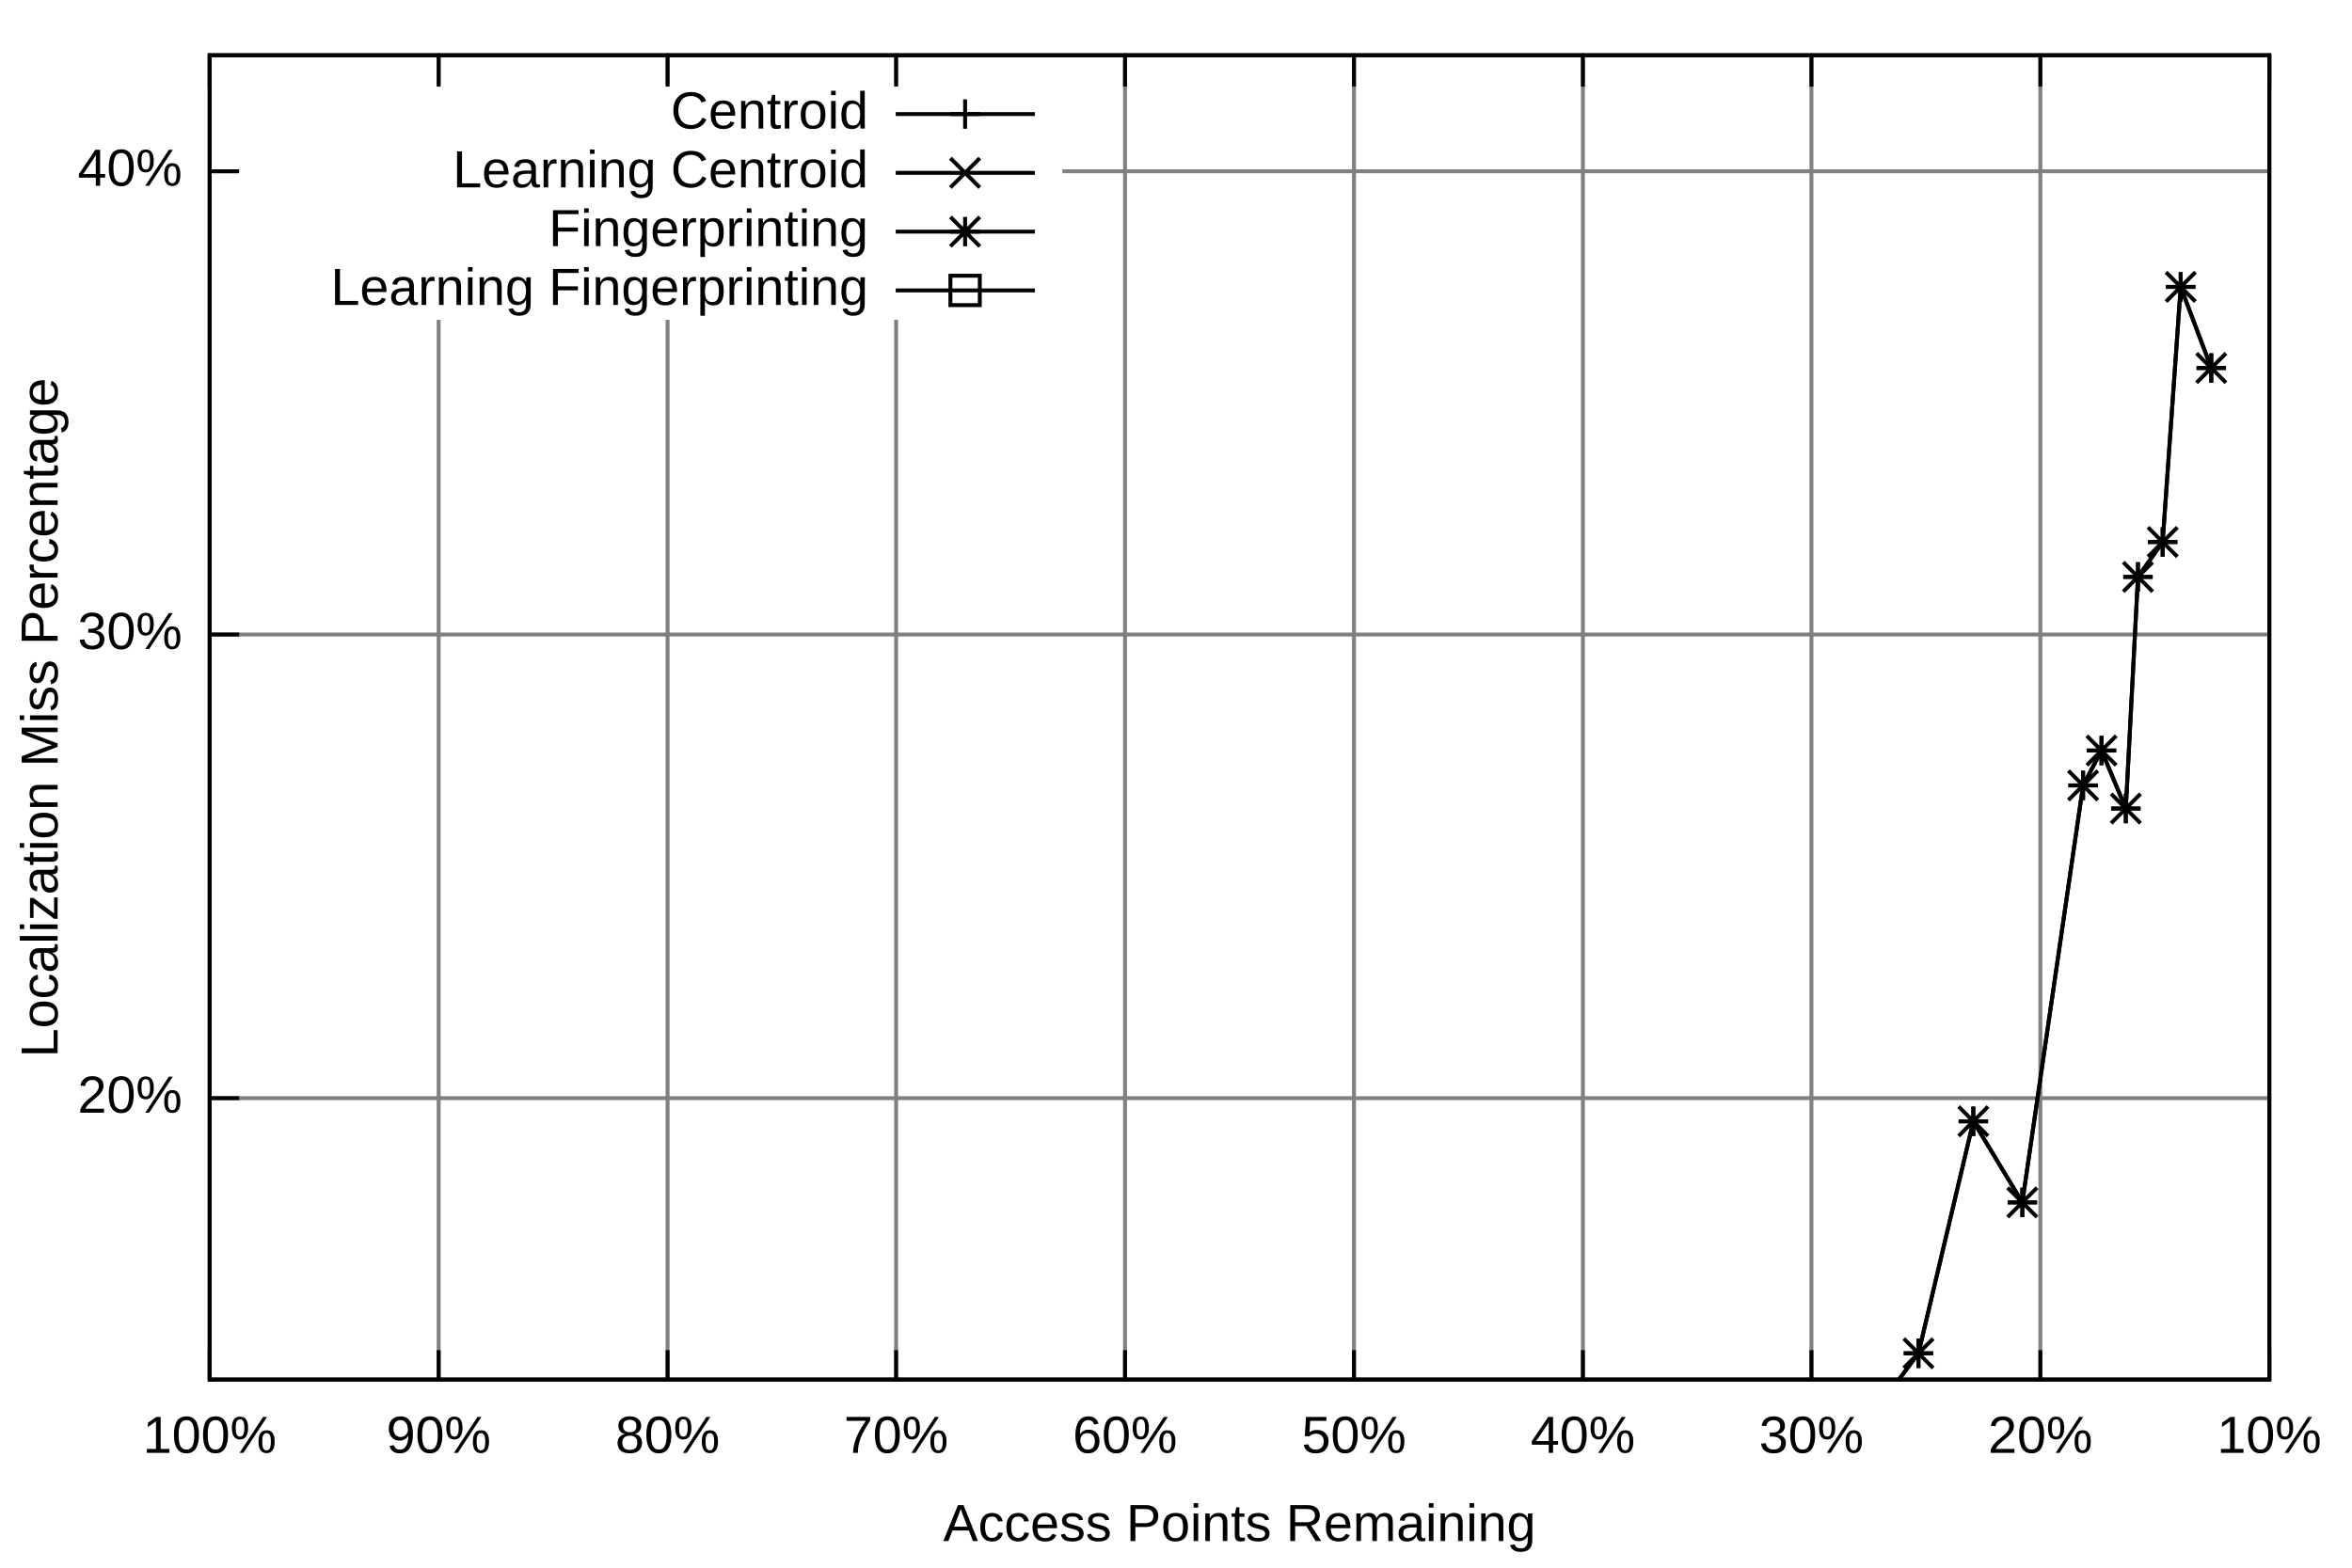
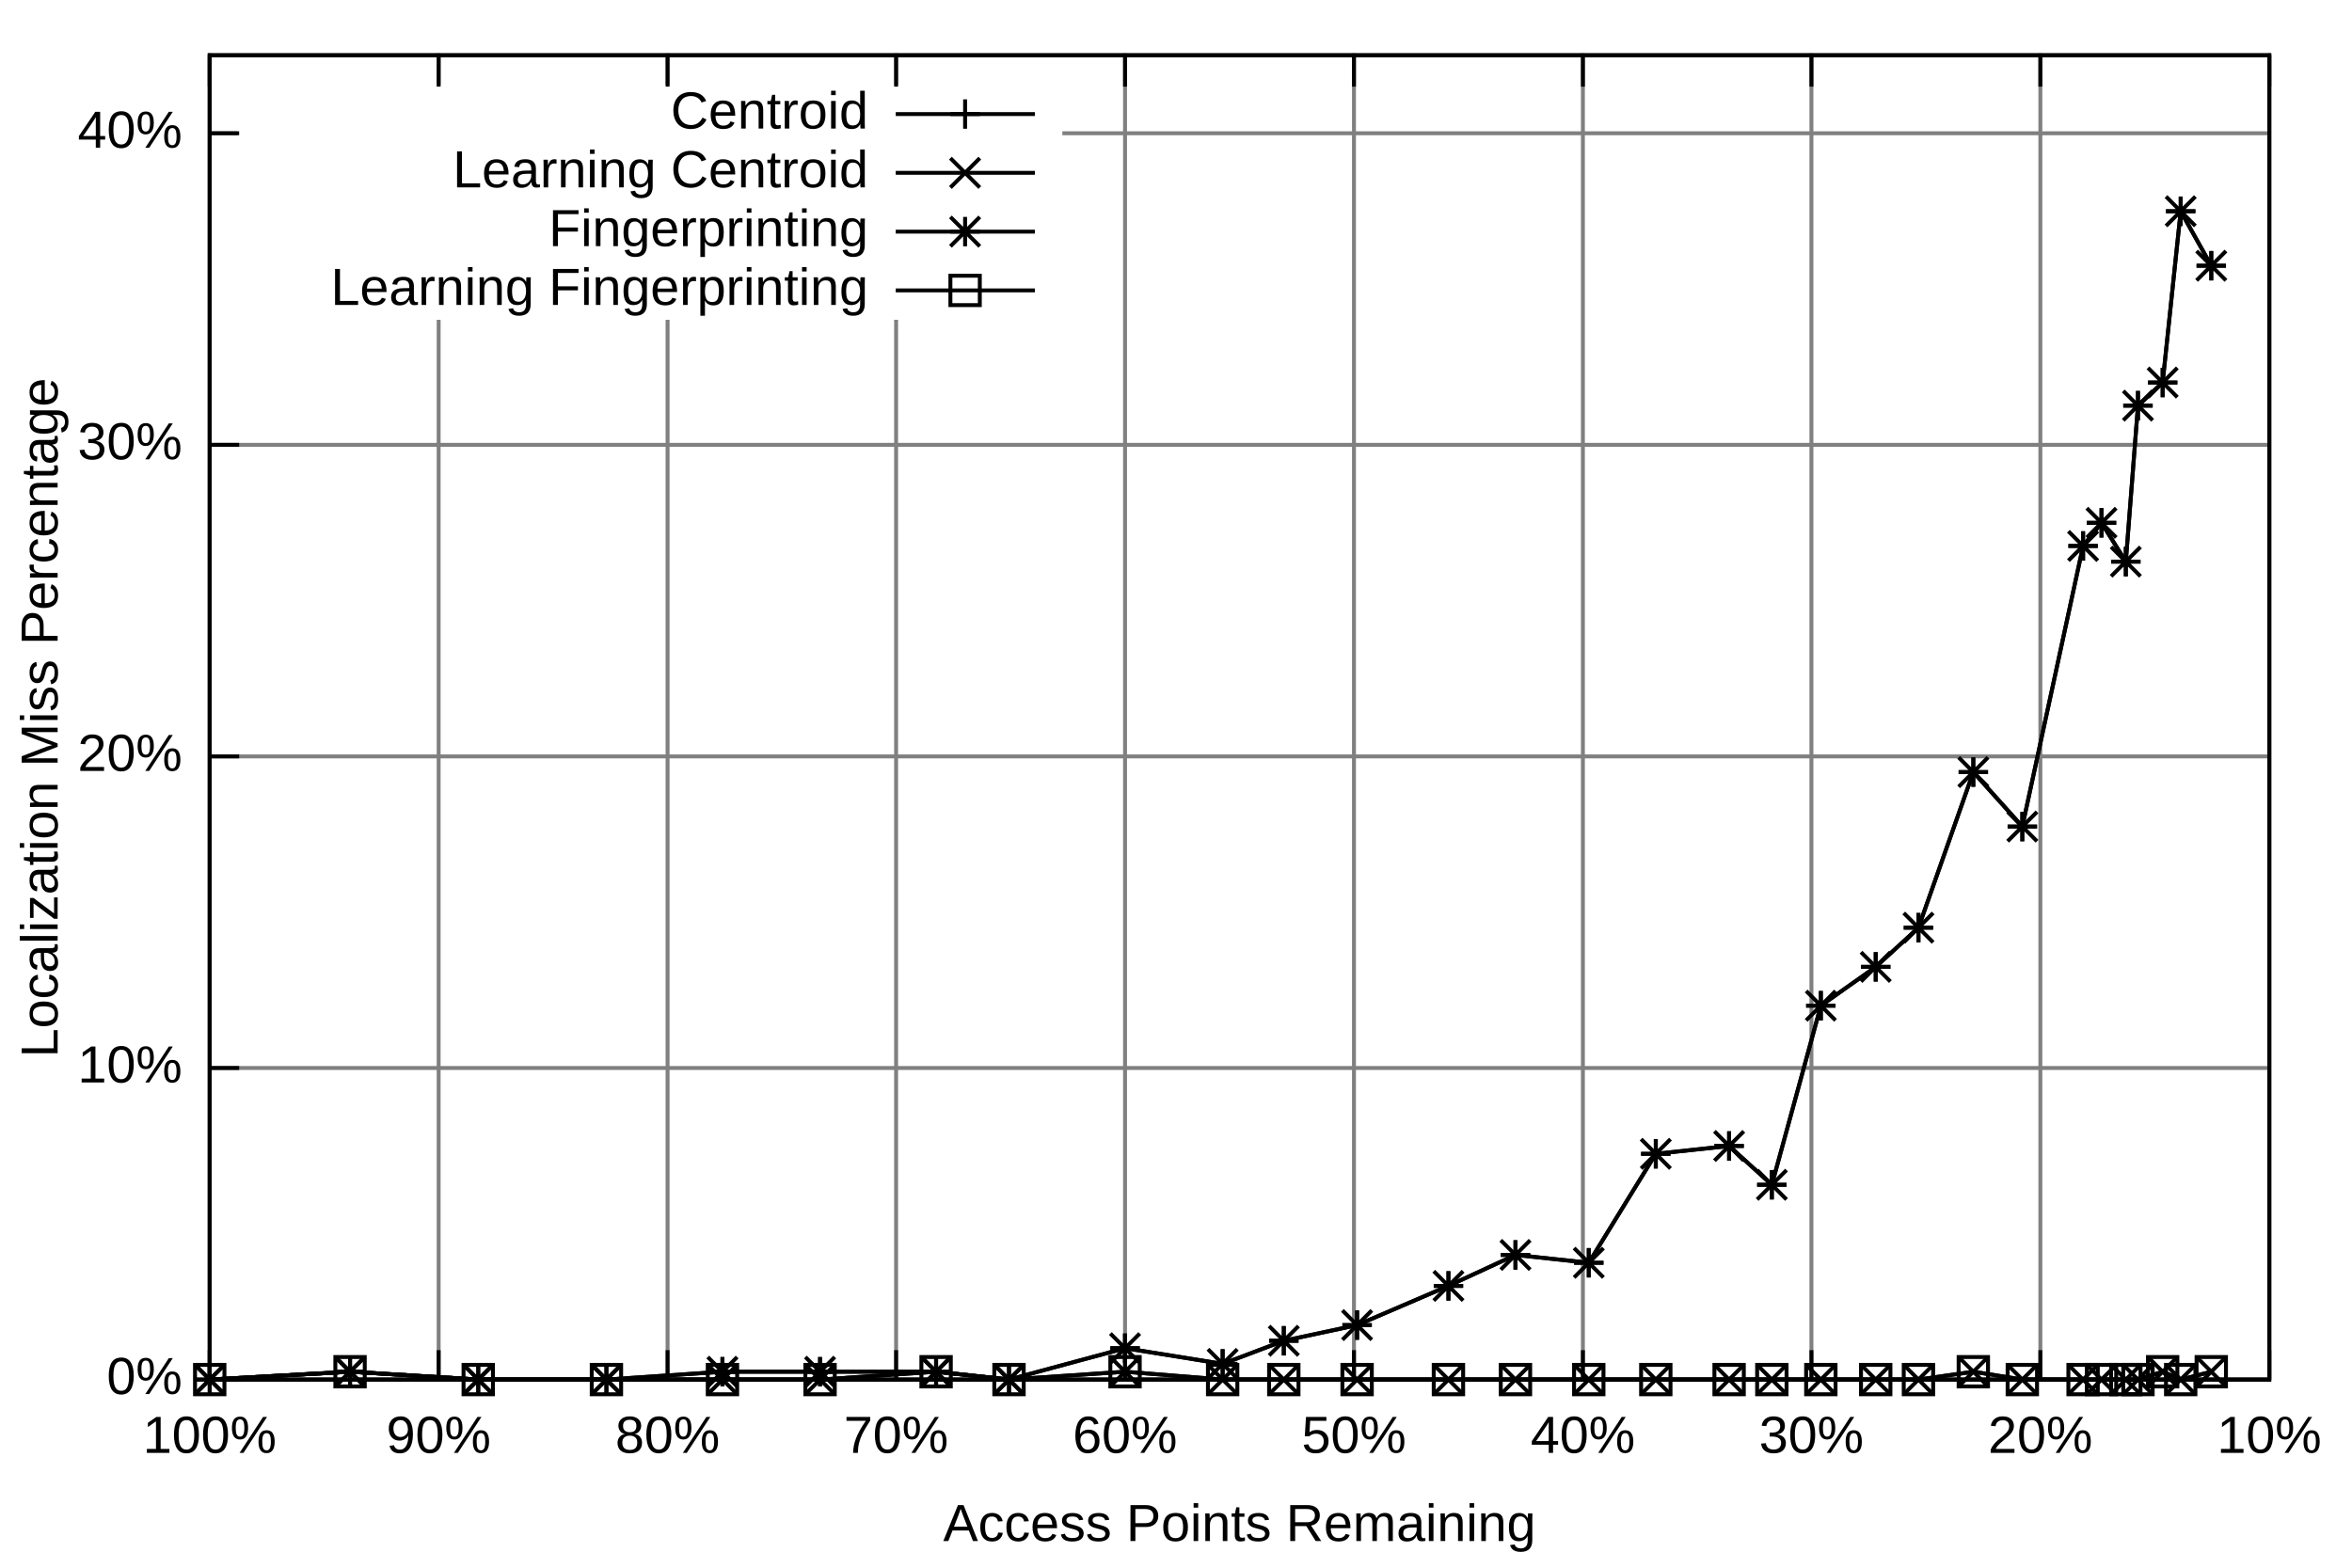
<svg xmlns="http://www.w3.org/2000/svg" xmlns:xlink="http://www.w3.org/1999/xlink" width="600" height="400" viewBox="0 0 600 400">
  <g id="gnuplot_canvas">
    <rect x="0" y="0" width="600" height="400" fill="none" />
    <defs>
      <circle id="gpDot" r="0.5" stroke-width="0.5" />
      <path id="gpPt0" stroke-width="0.267" stroke="currentColor" d="M-1,0 h2 M0,-1 v2" />
      <path id="gpPt1" stroke-width="0.267" stroke="currentColor" d="M-1,-1 L1,1 M1,-1 L-1,1" />
      <path id="gpPt2" stroke-width="0.267" stroke="currentColor" d="M-1,0 L1,0 M0,-1 L0,1 M-1,-1 L1,1 M-1,1 L1,-1" />
      <rect id="gpPt3" stroke-width="0.267" stroke="currentColor" x="-1" y="-1" width="2" height="2" />
      <rect id="gpPt4" stroke-width="0.267" stroke="currentColor" fill="currentColor" x="-1" y="-1" width="2" height="2" />
      <circle id="gpPt5" stroke-width="0.267" stroke="currentColor" cx="0" cy="0" r="1" />
      <use xlink:href="#gpPt5" id="gpPt6" fill="currentColor" stroke="none" />
      <path id="gpPt7" stroke-width="0.267" stroke="currentColor" d="M0,-1.33 L-1.33,0.67 L1.33,0.67 z" />
      <use xlink:href="#gpPt7" id="gpPt8" fill="currentColor" stroke="none" />
      <use xlink:href="#gpPt7" id="gpPt9" stroke="currentColor" transform="rotate(180)" />
      <use xlink:href="#gpPt9" id="gpPt10" fill="currentColor" stroke="none" />
      <use xlink:href="#gpPt3" id="gpPt11" stroke="currentColor" transform="rotate(45)" />
      <use xlink:href="#gpPt11" id="gpPt12" fill="currentColor" stroke="none" />
    </defs>
    <g style="fill:none; color:white; stroke:currentColor; stroke-width:1.00; stroke-linecap:butt; stroke-linejoin:miter">
</g>
    <g style="fill:none; color:black; stroke:currentColor; stroke-width:1.00; stroke-linecap:butt; stroke-linejoin:miter">
</g>
    <g style="fill:none; color:gray; stroke:currentColor; stroke-width:1.00; stroke-linecap:butt; stroke-linejoin:miter">
-       <path class="gridline" d="M53.5,280.2 L578.9,280.2  h0.01" />
-     </g>
-     <g style="fill:none; color:black; stroke:currentColor; stroke-width:1.00; stroke-linecap:butt; stroke-linejoin:miter">
-       <path d="M53.5,280.2 L61.0,280.2  h0.01" />
-       <g transform="translate(46.5,283.9)" style="stroke:none; fill:black; font-family:Arial; font-size:10.00pt; text-anchor:end">
+       <path class="gridline" d="M53.5,352.0 L578.9,352.0  h0.01" />
+     </g>
+     <g style="fill:none; color:black; stroke:currentColor; stroke-width:1.00; stroke-linecap:butt; stroke-linejoin:miter">
+       <path d="M53.5,352.0 L61.0,352.0  h0.01" />
+       <g transform="translate(46.5,355.7)" style="stroke:none; fill:black; font-family:Arial; font-size:10.00pt; text-anchor:end">
+         <text>0%</text>
+       </g>
+     </g>
+     <g style="fill:none; color:gray; stroke:currentColor; stroke-width:1.00; stroke-linecap:butt; stroke-linejoin:miter">
+       <path class="gridline" d="M53.5,272.5 L578.9,272.5  h0.01" />
+     </g>
+     <g style="fill:none; color:black; stroke:currentColor; stroke-width:1.00; stroke-linecap:butt; stroke-linejoin:miter">
+       <path d="M53.5,272.5 L61.0,272.5  h0.01" />
+       <g transform="translate(46.5,276.2)" style="stroke:none; fill:black; font-family:Arial; font-size:10.00pt; text-anchor:end">
+         <text>10%</text>
+       </g>
+     </g>
+     <g style="fill:none; color:gray; stroke:currentColor; stroke-width:1.00; stroke-linecap:butt; stroke-linejoin:miter">
+       <path class="gridline" d="M53.5,193.0 L578.9,193.0  h0.01" />
+     </g>
+     <g style="fill:none; color:black; stroke:currentColor; stroke-width:1.00; stroke-linecap:butt; stroke-linejoin:miter">
+       <path d="M53.5,193.0 L61.0,193.0  h0.01" />
+       <g transform="translate(46.5,196.7)" style="stroke:none; fill:black; font-family:Arial; font-size:10.00pt; text-anchor:end">
        <text>20%</text>
      </g>
    </g>
    <g style="fill:none; color:gray; stroke:currentColor; stroke-width:1.00; stroke-linecap:butt; stroke-linejoin:miter">
-       <path class="gridline" d="M53.5,161.9 L578.9,161.9  h0.01" />
-     </g>
-     <g style="fill:none; color:black; stroke:currentColor; stroke-width:1.00; stroke-linecap:butt; stroke-linejoin:miter">
-       <path d="M53.5,161.9 L61.0,161.9  h0.01" />
-       <g transform="translate(46.5,165.6)" style="stroke:none; fill:black; font-family:Arial; font-size:10.00pt; text-anchor:end">
+       <path class="gridline" d="M53.5,113.5 L578.9,113.5  h0.01" />
+     </g>
+     <g style="fill:none; color:black; stroke:currentColor; stroke-width:1.00; stroke-linecap:butt; stroke-linejoin:miter">
+       <path d="M53.5,113.5 L61.0,113.5  h0.01" />
+       <g transform="translate(46.5,117.2)" style="stroke:none; fill:black; font-family:Arial; font-size:10.00pt; text-anchor:end">
        <text>30%</text>
      </g>
    </g>
    <g style="fill:none; color:gray; stroke:currentColor; stroke-width:1.00; stroke-linecap:butt; stroke-linejoin:miter">
-       <path class="gridline" d="M53.5,43.7 L60.5,43.7 M271.0,43.7 L578.9,43.7  h0.01" />
-     </g>
-     <g style="fill:none; color:black; stroke:currentColor; stroke-width:1.00; stroke-linecap:butt; stroke-linejoin:miter">
-       <path d="M53.5,43.7 L61.0,43.7  h0.01" />
-       <g transform="translate(46.5,47.4)" style="stroke:none; fill:black; font-family:Arial; font-size:10.00pt; text-anchor:end">
+       <path class="gridline" d="M53.5,34.0 L60.5,34.0 M271.0,34.0 L578.9,34.0  h0.01" />
+     </g>
+     <g style="fill:none; color:black; stroke:currentColor; stroke-width:1.00; stroke-linecap:butt; stroke-linejoin:miter">
+       <path d="M53.5,34.0 L61.0,34.0  h0.01" />
+       <g transform="translate(46.5,37.7)" style="stroke:none; fill:black; font-family:Arial; font-size:10.00pt; text-anchor:end">
        <text>40%</text>
      </g>
    </g>
    <g style="fill:none; color:gray; stroke:currentColor; stroke-width:1.00; stroke-linecap:butt; stroke-linejoin:miter">
      <path class="gridline" d="M578.9,352.0 L578.9,14.1  h0.01" />
    </g>
    <g style="fill:none; color:black; stroke:currentColor; stroke-width:1.00; stroke-linecap:butt; stroke-linejoin:miter">
      <path d="M578.9,352.0 L578.9,344.5 M578.9,14.1 L578.9,21.6  h0.01" />
      <g transform="translate(578.9,370.7)" style="stroke:none; fill:black; font-family:Arial; font-size:10.00pt; text-anchor:middle">
        <text>10%</text>
      </g>
    </g>
    <g style="fill:none; color:gray; stroke:currentColor; stroke-width:1.00; stroke-linecap:butt; stroke-linejoin:miter">
      <path class="gridline" d="M520.5,352.0 L520.5,14.1  h0.01" />
    </g>
    <g style="fill:none; color:black; stroke:currentColor; stroke-width:1.00; stroke-linecap:butt; stroke-linejoin:miter">
      <path d="M520.5,352.0 L520.5,344.5 M520.5,14.1 L520.5,21.6  h0.01" />
      <g transform="translate(520.5,370.7)" style="stroke:none; fill:black; font-family:Arial; font-size:10.00pt; text-anchor:middle">
        <text>20%</text>
      </g>
    </g>
    <g style="fill:none; color:gray; stroke:currentColor; stroke-width:1.00; stroke-linecap:butt; stroke-linejoin:miter">
      <path class="gridline" d="M462.1,352.0 L462.1,14.1  h0.01" />
    </g>
    <g style="fill:none; color:black; stroke:currentColor; stroke-width:1.00; stroke-linecap:butt; stroke-linejoin:miter">
      <path d="M462.1,352.0 L462.1,344.5 M462.1,14.1 L462.1,21.6  h0.01" />
      <g transform="translate(462.1,370.7)" style="stroke:none; fill:black; font-family:Arial; font-size:10.00pt; text-anchor:middle">
        <text>30%</text>
      </g>
    </g>
    <g style="fill:none; color:gray; stroke:currentColor; stroke-width:1.00; stroke-linecap:butt; stroke-linejoin:miter">
      <path class="gridline" d="M403.8,352.0 L403.8,14.1  h0.01" />
    </g>
    <g style="fill:none; color:black; stroke:currentColor; stroke-width:1.00; stroke-linecap:butt; stroke-linejoin:miter">
      <path d="M403.8,352.0 L403.8,344.5 M403.8,14.1 L403.8,21.6  h0.01" />
      <g transform="translate(403.8,370.7)" style="stroke:none; fill:black; font-family:Arial; font-size:10.00pt; text-anchor:middle">
        <text>40%</text>
      </g>
    </g>
    <g style="fill:none; color:gray; stroke:currentColor; stroke-width:1.00; stroke-linecap:butt; stroke-linejoin:miter">
      <path class="gridline" d="M345.4,352.0 L345.4,14.1  h0.01" />
    </g>
    <g style="fill:none; color:black; stroke:currentColor; stroke-width:1.00; stroke-linecap:butt; stroke-linejoin:miter">
      <path d="M345.4,352.0 L345.4,344.5 M345.4,14.1 L345.4,21.6  h0.01" />
      <g transform="translate(345.4,370.7)" style="stroke:none; fill:black; font-family:Arial; font-size:10.00pt; text-anchor:middle">
        <text>50%</text>
      </g>
    </g>
    <g style="fill:none; color:gray; stroke:currentColor; stroke-width:1.00; stroke-linecap:butt; stroke-linejoin:miter">
      <path class="gridline" d="M287.0,352.0 L287.0,14.1  h0.01" />
    </g>
    <g style="fill:none; color:black; stroke:currentColor; stroke-width:1.00; stroke-linecap:butt; stroke-linejoin:miter">
      <path d="M287.0,352.0 L287.0,344.5 M287.0,14.1 L287.0,21.6  h0.01" />
      <g transform="translate(287.0,370.7)" style="stroke:none; fill:black; font-family:Arial; font-size:10.00pt; text-anchor:middle">
        <text>60%</text>
      </g>
    </g>
    <g style="fill:none; color:gray; stroke:currentColor; stroke-width:1.00; stroke-linecap:butt; stroke-linejoin:miter">
      <path class="gridline" d="M228.6,352.0 L228.6,81.6 M228.6,21.6 L228.6,14.1  h0.01" />
    </g>
    <g style="fill:none; color:black; stroke:currentColor; stroke-width:1.00; stroke-linecap:butt; stroke-linejoin:miter">
      <path d="M228.6,352.0 L228.6,344.5 M228.6,14.1 L228.6,21.6  h0.01" />
      <g transform="translate(228.6,370.7)" style="stroke:none; fill:black; font-family:Arial; font-size:10.00pt; text-anchor:middle">
        <text>70%</text>
      </g>
    </g>
    <g style="fill:none; color:gray; stroke:currentColor; stroke-width:1.00; stroke-linecap:butt; stroke-linejoin:miter">
      <path class="gridline" d="M170.3,352.0 L170.3,81.6 M170.3,21.6 L170.3,14.1  h0.01" />
    </g>
    <g style="fill:none; color:black; stroke:currentColor; stroke-width:1.00; stroke-linecap:butt; stroke-linejoin:miter">
      <path d="M170.3,352.0 L170.3,344.5 M170.3,14.1 L170.3,21.6  h0.01" />
      <g transform="translate(170.3,370.7)" style="stroke:none; fill:black; font-family:Arial; font-size:10.00pt; text-anchor:middle">
        <text>80%</text>
      </g>
    </g>
    <g style="fill:none; color:gray; stroke:currentColor; stroke-width:1.00; stroke-linecap:butt; stroke-linejoin:miter">
      <path class="gridline" d="M111.9,352.0 L111.9,81.6 M111.9,21.6 L111.9,14.1  h0.01" />
    </g>
    <g style="fill:none; color:black; stroke:currentColor; stroke-width:1.00; stroke-linecap:butt; stroke-linejoin:miter">
      <path d="M111.9,352.0 L111.9,344.5 M111.9,14.1 L111.9,21.6  h0.01" />
      <g transform="translate(111.9,370.7)" style="stroke:none; fill:black; font-family:Arial; font-size:10.00pt; text-anchor:middle">
        <text>90%</text>
      </g>
    </g>
    <g style="fill:none; color:gray; stroke:currentColor; stroke-width:1.00; stroke-linecap:butt; stroke-linejoin:miter">
      <path class="gridline" d="M53.5,352.0 L53.5,14.1  h0.01" />
    </g>
    <g style="fill:none; color:black; stroke:currentColor; stroke-width:1.00; stroke-linecap:butt; stroke-linejoin:miter">
      <path d="M53.5,352.0 L53.5,344.5 M53.5,14.1 L53.5,21.6  h0.01" />
      <g transform="translate(53.5,370.7)" style="stroke:none; fill:black; font-family:Arial; font-size:10.00pt; text-anchor:middle">
        <text>100%</text>
      </g>
      <path d="M53.5,14.1 L53.5,352.0 L578.9,352.0 L578.9,14.1 L53.5,14.1 Z  h0.01" />
      <g transform="translate(14.7,183.1) rotate(270)" style="stroke:none; fill:black; font-family:Arial; font-size:10.00pt; text-anchor:middle">
        <text>Localization Miss Percentage</text>
      </g>
      <g transform="translate(316.2,393.2)" style="stroke:none; fill:black; font-family:Arial; font-size:10.00pt; text-anchor:middle">
        <text>Access Points Remaining</text>
      </g>
    </g>
    <g id="gnuplot_plot_1">
      <g style="fill:none; color:red; stroke:currentColor; stroke-width:1.00; stroke-linecap:butt; stroke-linejoin:miter">
        <g transform="translate(221.5,32.8)" style="stroke:none; fill:black; font-family:Arial; font-size:10.00pt; text-anchor:end">
          <text>Centroid</text>
        </g>
-         <path stroke="rgb(  0,   0,   0)" d="M228.5,29.1 L264.0,29.1 M484.4,352.0 L489.4,345.3 L503.4,286.1 L515.9,306.8 L531.4,200.4 L536.1,191.5    L542.3,206.3 L545.4,147.2 L551.7,138.3 L556.3,73.2 L564.1,93.9  h0.01" />
-         <use xlink:href="#gpPt0" transform="translate(489.4,345.3) scale(3.75)" color="rgb(  0,   0,   0)" />
-         <use xlink:href="#gpPt0" transform="translate(503.4,286.1) scale(3.75)" color="rgb(  0,   0,   0)" />
-         <use xlink:href="#gpPt0" transform="translate(515.9,306.8) scale(3.75)" color="rgb(  0,   0,   0)" />
-         <use xlink:href="#gpPt0" transform="translate(531.4,200.4) scale(3.75)" color="rgb(  0,   0,   0)" />
-         <use xlink:href="#gpPt0" transform="translate(536.1,191.5) scale(3.75)" color="rgb(  0,   0,   0)" />
-         <use xlink:href="#gpPt0" transform="translate(542.3,206.3) scale(3.75)" color="rgb(  0,   0,   0)" />
-         <use xlink:href="#gpPt0" transform="translate(545.4,147.2) scale(3.75)" color="rgb(  0,   0,   0)" />
-         <use xlink:href="#gpPt0" transform="translate(551.7,138.3) scale(3.75)" color="rgb(  0,   0,   0)" />
-         <use xlink:href="#gpPt0" transform="translate(556.3,73.2) scale(3.75)" color="rgb(  0,   0,   0)" />
-         <use xlink:href="#gpPt0" transform="translate(564.1,93.9) scale(3.75)" color="rgb(  0,   0,   0)" />
+         <path stroke="rgb(  0,   0,   0)" d="M228.5,29.1 L264.0,29.1 M53.5,352.0 L89.3,350.0 L122.0,352.0 L154.7,352.0 L184.3,350.0 L209.2,350.0    L238.8,350.0 L257.4,352.0 L287.0,344.0 L311.9,348.0 L327.5,342.1 L346.2,338.1 L369.5,328.1 L386.6,320.2    L405.3,322.2 L422.4,294.4 L441.1,292.4 L452.0,302.3 L464.5,256.6 L478.5,246.7 L489.4,236.7 L503.4,197.0    L515.9,210.9 L531.4,139.3 L536.1,133.4 L542.3,143.3 L545.4,103.5 L551.7,97.6 L556.3,53.9 L564.1,67.8     h0.01" />
+         <use xlink:href="#gpPt0" transform="translate(53.5,352.0) scale(3.75)" color="rgb(  0,   0,   0)" />
+         <use xlink:href="#gpPt0" transform="translate(89.3,350.0) scale(3.75)" color="rgb(  0,   0,   0)" />
+         <use xlink:href="#gpPt0" transform="translate(122.0,352.0) scale(3.75)" color="rgb(  0,   0,   0)" />
+         <use xlink:href="#gpPt0" transform="translate(154.7,352.0) scale(3.75)" color="rgb(  0,   0,   0)" />
+         <use xlink:href="#gpPt0" transform="translate(184.3,350.0) scale(3.75)" color="rgb(  0,   0,   0)" />
+         <use xlink:href="#gpPt0" transform="translate(209.2,350.0) scale(3.75)" color="rgb(  0,   0,   0)" />
+         <use xlink:href="#gpPt0" transform="translate(238.8,350.0) scale(3.75)" color="rgb(  0,   0,   0)" />
+         <use xlink:href="#gpPt0" transform="translate(257.4,352.0) scale(3.75)" color="rgb(  0,   0,   0)" />
+         <use xlink:href="#gpPt0" transform="translate(287.0,344.0) scale(3.75)" color="rgb(  0,   0,   0)" />
+         <use xlink:href="#gpPt0" transform="translate(311.9,348.0) scale(3.75)" color="rgb(  0,   0,   0)" />
+         <use xlink:href="#gpPt0" transform="translate(327.5,342.1) scale(3.75)" color="rgb(  0,   0,   0)" />
+         <use xlink:href="#gpPt0" transform="translate(346.2,338.1) scale(3.75)" color="rgb(  0,   0,   0)" />
+         <use xlink:href="#gpPt0" transform="translate(369.5,328.1) scale(3.75)" color="rgb(  0,   0,   0)" />
+         <use xlink:href="#gpPt0" transform="translate(386.6,320.2) scale(3.75)" color="rgb(  0,   0,   0)" />
+         <use xlink:href="#gpPt0" transform="translate(405.3,322.2) scale(3.75)" color="rgb(  0,   0,   0)" />
+         <use xlink:href="#gpPt0" transform="translate(422.4,294.4) scale(3.75)" color="rgb(  0,   0,   0)" />
+         <use xlink:href="#gpPt0" transform="translate(441.1,292.4) scale(3.75)" color="rgb(  0,   0,   0)" />
+         <use xlink:href="#gpPt0" transform="translate(452.0,302.3) scale(3.75)" color="rgb(  0,   0,   0)" />
+         <use xlink:href="#gpPt0" transform="translate(464.5,256.6) scale(3.75)" color="rgb(  0,   0,   0)" />
+         <use xlink:href="#gpPt0" transform="translate(478.5,246.7) scale(3.75)" color="rgb(  0,   0,   0)" />
+         <use xlink:href="#gpPt0" transform="translate(489.4,236.7) scale(3.75)" color="rgb(  0,   0,   0)" />
+         <use xlink:href="#gpPt0" transform="translate(503.4,197.0) scale(3.75)" color="rgb(  0,   0,   0)" />
+         <use xlink:href="#gpPt0" transform="translate(515.9,210.9) scale(3.75)" color="rgb(  0,   0,   0)" />
+         <use xlink:href="#gpPt0" transform="translate(531.4,139.3) scale(3.75)" color="rgb(  0,   0,   0)" />
+         <use xlink:href="#gpPt0" transform="translate(536.1,133.4) scale(3.75)" color="rgb(  0,   0,   0)" />
+         <use xlink:href="#gpPt0" transform="translate(542.3,143.3) scale(3.75)" color="rgb(  0,   0,   0)" />
+         <use xlink:href="#gpPt0" transform="translate(545.4,103.5) scale(3.75)" color="rgb(  0,   0,   0)" />
+         <use xlink:href="#gpPt0" transform="translate(551.7,97.6) scale(3.75)" color="rgb(  0,   0,   0)" />
+         <use xlink:href="#gpPt0" transform="translate(556.3,53.9) scale(3.75)" color="rgb(  0,   0,   0)" />
+         <use xlink:href="#gpPt0" transform="translate(564.1,67.8) scale(3.75)" color="rgb(  0,   0,   0)" />
        <use xlink:href="#gpPt0" transform="translate(246.2,29.1) scale(3.75)" color="rgb(  0,   0,   0)" />
      </g>
    </g>
    <g id="gnuplot_plot_2">
      <g style="fill:none; color:green; stroke:currentColor; stroke-width:1.00; stroke-linecap:butt; stroke-linejoin:miter">
        <g transform="translate(221.5,47.8)" style="stroke:none; fill:black; font-family:Arial; font-size:10.00pt; text-anchor:end">
          <text>Learning Centroid</text>
        </g>
-         <path stroke="rgb(  0,   0,   0)" d="M228.5,44.1 L264.0,44.1  h0.01" />
+         <path stroke="rgb(  0,   0,   0)" d="M228.5,44.1 L264.0,44.1 M53.5,352.0 L89.3,350.0 L122.0,352.0 L154.7,352.0 L184.3,352.0 L209.2,352.0    L238.8,350.0 L257.4,352.0 L287.0,350.0 L311.9,352.0 L327.5,352.0 L346.2,352.0 L369.5,352.0 L386.6,352.0    L405.3,352.0 L422.4,352.0 L441.1,352.0 L452.0,352.0 L464.5,352.0 L478.5,352.0 L489.4,352.0 L503.4,350.0    L515.9,352.0 L531.4,352.0 L536.1,352.0 L542.3,352.0 L545.4,352.0 L551.7,350.0 L556.3,352.0 L564.1,350.0     h0.01" />
+         <use xlink:href="#gpPt1" transform="translate(53.5,352.0) scale(3.75)" color="rgb(  0,   0,   0)" />
+         <use xlink:href="#gpPt1" transform="translate(89.3,350.0) scale(3.75)" color="rgb(  0,   0,   0)" />
+         <use xlink:href="#gpPt1" transform="translate(122.0,352.0) scale(3.75)" color="rgb(  0,   0,   0)" />
+         <use xlink:href="#gpPt1" transform="translate(154.7,352.0) scale(3.75)" color="rgb(  0,   0,   0)" />
+         <use xlink:href="#gpPt1" transform="translate(184.3,352.0) scale(3.75)" color="rgb(  0,   0,   0)" />
+         <use xlink:href="#gpPt1" transform="translate(209.2,352.0) scale(3.75)" color="rgb(  0,   0,   0)" />
+         <use xlink:href="#gpPt1" transform="translate(238.8,350.0) scale(3.75)" color="rgb(  0,   0,   0)" />
+         <use xlink:href="#gpPt1" transform="translate(257.4,352.0) scale(3.75)" color="rgb(  0,   0,   0)" />
+         <use xlink:href="#gpPt1" transform="translate(287.0,350.0) scale(3.75)" color="rgb(  0,   0,   0)" />
+         <use xlink:href="#gpPt1" transform="translate(311.9,352.0) scale(3.75)" color="rgb(  0,   0,   0)" />
+         <use xlink:href="#gpPt1" transform="translate(327.5,352.0) scale(3.75)" color="rgb(  0,   0,   0)" />
+         <use xlink:href="#gpPt1" transform="translate(346.2,352.0) scale(3.75)" color="rgb(  0,   0,   0)" />
+         <use xlink:href="#gpPt1" transform="translate(369.5,352.0) scale(3.75)" color="rgb(  0,   0,   0)" />
+         <use xlink:href="#gpPt1" transform="translate(386.6,352.0) scale(3.75)" color="rgb(  0,   0,   0)" />
+         <use xlink:href="#gpPt1" transform="translate(405.3,352.0) scale(3.75)" color="rgb(  0,   0,   0)" />
+         <use xlink:href="#gpPt1" transform="translate(422.4,352.0) scale(3.75)" color="rgb(  0,   0,   0)" />
+         <use xlink:href="#gpPt1" transform="translate(441.1,352.0) scale(3.75)" color="rgb(  0,   0,   0)" />
+         <use xlink:href="#gpPt1" transform="translate(452.0,352.0) scale(3.75)" color="rgb(  0,   0,   0)" />
+         <use xlink:href="#gpPt1" transform="translate(464.5,352.0) scale(3.75)" color="rgb(  0,   0,   0)" />
+         <use xlink:href="#gpPt1" transform="translate(478.5,352.0) scale(3.75)" color="rgb(  0,   0,   0)" />
+         <use xlink:href="#gpPt1" transform="translate(489.4,352.0) scale(3.75)" color="rgb(  0,   0,   0)" />
+         <use xlink:href="#gpPt1" transform="translate(503.4,350.0) scale(3.75)" color="rgb(  0,   0,   0)" />
+         <use xlink:href="#gpPt1" transform="translate(515.9,352.0) scale(3.75)" color="rgb(  0,   0,   0)" />
+         <use xlink:href="#gpPt1" transform="translate(531.4,352.0) scale(3.75)" color="rgb(  0,   0,   0)" />
+         <use xlink:href="#gpPt1" transform="translate(536.1,352.0) scale(3.75)" color="rgb(  0,   0,   0)" />
+         <use xlink:href="#gpPt1" transform="translate(542.3,352.0) scale(3.75)" color="rgb(  0,   0,   0)" />
+         <use xlink:href="#gpPt1" transform="translate(545.4,352.0) scale(3.75)" color="rgb(  0,   0,   0)" />
+         <use xlink:href="#gpPt1" transform="translate(551.7,350.0) scale(3.75)" color="rgb(  0,   0,   0)" />
+         <use xlink:href="#gpPt1" transform="translate(556.3,352.0) scale(3.75)" color="rgb(  0,   0,   0)" />
+         <use xlink:href="#gpPt1" transform="translate(564.1,350.0) scale(3.75)" color="rgb(  0,   0,   0)" />
        <use xlink:href="#gpPt1" transform="translate(246.2,44.1) scale(3.75)" color="rgb(  0,   0,   0)" />
      </g>
    </g>
    <g id="gnuplot_plot_3">
      <g style="fill:none; color:blue; stroke:currentColor; stroke-width:1.00; stroke-linecap:butt; stroke-linejoin:miter">
        <g transform="translate(221.5,62.8)" style="stroke:none; fill:black; font-family:Arial; font-size:10.00pt; text-anchor:end">
          <text>Fingerprinting</text>
        </g>
-         <path stroke="rgb(  0,   0,   0)" d="M228.5,59.1 L264.0,59.1 M484.4,352.0 L489.4,345.3 L503.4,286.1 L515.9,306.8 L531.4,200.4 L536.1,191.5    L542.3,206.3 L545.4,147.2 L551.7,138.3 L556.3,73.2 L564.1,93.9  h0.01" />
-         <use xlink:href="#gpPt2" transform="translate(489.4,345.3) scale(3.75)" color="rgb(  0,   0,   0)" />
-         <use xlink:href="#gpPt2" transform="translate(503.4,286.1) scale(3.75)" color="rgb(  0,   0,   0)" />
-         <use xlink:href="#gpPt2" transform="translate(515.9,306.8) scale(3.75)" color="rgb(  0,   0,   0)" />
-         <use xlink:href="#gpPt2" transform="translate(531.4,200.4) scale(3.75)" color="rgb(  0,   0,   0)" />
-         <use xlink:href="#gpPt2" transform="translate(536.1,191.5) scale(3.75)" color="rgb(  0,   0,   0)" />
-         <use xlink:href="#gpPt2" transform="translate(542.3,206.3) scale(3.75)" color="rgb(  0,   0,   0)" />
-         <use xlink:href="#gpPt2" transform="translate(545.4,147.2) scale(3.75)" color="rgb(  0,   0,   0)" />
-         <use xlink:href="#gpPt2" transform="translate(551.7,138.3) scale(3.75)" color="rgb(  0,   0,   0)" />
-         <use xlink:href="#gpPt2" transform="translate(556.3,73.2) scale(3.75)" color="rgb(  0,   0,   0)" />
-         <use xlink:href="#gpPt2" transform="translate(564.1,93.9) scale(3.75)" color="rgb(  0,   0,   0)" />
+         <path stroke="rgb(  0,   0,   0)" d="M228.5,59.1 L264.0,59.1 M53.5,352.0 L89.3,350.0 L122.0,352.0 L154.7,352.0 L184.3,350.0 L209.2,350.0    L238.8,350.0 L257.4,352.0 L287.0,344.0 L311.9,348.0 L327.5,342.1 L346.2,338.1 L369.5,328.1 L386.6,320.2    L405.3,322.2 L422.4,294.4 L441.1,292.4 L452.0,302.3 L464.5,256.6 L478.5,246.7 L489.4,236.7 L503.4,197.0    L515.9,210.9 L531.4,139.3 L536.1,133.4 L542.3,143.3 L545.4,103.5 L551.7,97.6 L556.3,53.9 L564.1,67.8     h0.01" />
+         <use xlink:href="#gpPt2" transform="translate(53.5,352.0) scale(3.75)" color="rgb(  0,   0,   0)" />
+         <use xlink:href="#gpPt2" transform="translate(89.3,350.0) scale(3.75)" color="rgb(  0,   0,   0)" />
+         <use xlink:href="#gpPt2" transform="translate(122.0,352.0) scale(3.75)" color="rgb(  0,   0,   0)" />
+         <use xlink:href="#gpPt2" transform="translate(154.7,352.0) scale(3.75)" color="rgb(  0,   0,   0)" />
+         <use xlink:href="#gpPt2" transform="translate(184.3,350.0) scale(3.75)" color="rgb(  0,   0,   0)" />
+         <use xlink:href="#gpPt2" transform="translate(209.2,350.0) scale(3.75)" color="rgb(  0,   0,   0)" />
+         <use xlink:href="#gpPt2" transform="translate(238.8,350.0) scale(3.75)" color="rgb(  0,   0,   0)" />
+         <use xlink:href="#gpPt2" transform="translate(257.4,352.0) scale(3.75)" color="rgb(  0,   0,   0)" />
+         <use xlink:href="#gpPt2" transform="translate(287.0,344.0) scale(3.75)" color="rgb(  0,   0,   0)" />
+         <use xlink:href="#gpPt2" transform="translate(311.9,348.0) scale(3.75)" color="rgb(  0,   0,   0)" />
+         <use xlink:href="#gpPt2" transform="translate(327.5,342.1) scale(3.75)" color="rgb(  0,   0,   0)" />
+         <use xlink:href="#gpPt2" transform="translate(346.2,338.1) scale(3.75)" color="rgb(  0,   0,   0)" />
+         <use xlink:href="#gpPt2" transform="translate(369.5,328.1) scale(3.75)" color="rgb(  0,   0,   0)" />
+         <use xlink:href="#gpPt2" transform="translate(386.6,320.2) scale(3.75)" color="rgb(  0,   0,   0)" />
+         <use xlink:href="#gpPt2" transform="translate(405.3,322.2) scale(3.75)" color="rgb(  0,   0,   0)" />
+         <use xlink:href="#gpPt2" transform="translate(422.4,294.4) scale(3.75)" color="rgb(  0,   0,   0)" />
+         <use xlink:href="#gpPt2" transform="translate(441.1,292.4) scale(3.75)" color="rgb(  0,   0,   0)" />
+         <use xlink:href="#gpPt2" transform="translate(452.0,302.3) scale(3.75)" color="rgb(  0,   0,   0)" />
+         <use xlink:href="#gpPt2" transform="translate(464.5,256.6) scale(3.75)" color="rgb(  0,   0,   0)" />
+         <use xlink:href="#gpPt2" transform="translate(478.5,246.7) scale(3.75)" color="rgb(  0,   0,   0)" />
+         <use xlink:href="#gpPt2" transform="translate(489.4,236.7) scale(3.75)" color="rgb(  0,   0,   0)" />
+         <use xlink:href="#gpPt2" transform="translate(503.4,197.0) scale(3.75)" color="rgb(  0,   0,   0)" />
+         <use xlink:href="#gpPt2" transform="translate(515.9,210.9) scale(3.75)" color="rgb(  0,   0,   0)" />
+         <use xlink:href="#gpPt2" transform="translate(531.4,139.3) scale(3.75)" color="rgb(  0,   0,   0)" />
+         <use xlink:href="#gpPt2" transform="translate(536.1,133.4) scale(3.75)" color="rgb(  0,   0,   0)" />
+         <use xlink:href="#gpPt2" transform="translate(542.3,143.3) scale(3.75)" color="rgb(  0,   0,   0)" />
+         <use xlink:href="#gpPt2" transform="translate(545.4,103.5) scale(3.75)" color="rgb(  0,   0,   0)" />
+         <use xlink:href="#gpPt2" transform="translate(551.7,97.6) scale(3.75)" color="rgb(  0,   0,   0)" />
+         <use xlink:href="#gpPt2" transform="translate(556.3,53.9) scale(3.75)" color="rgb(  0,   0,   0)" />
+         <use xlink:href="#gpPt2" transform="translate(564.1,67.8) scale(3.75)" color="rgb(  0,   0,   0)" />
        <use xlink:href="#gpPt2" transform="translate(246.2,59.1) scale(3.75)" color="rgb(  0,   0,   0)" />
      </g>
    </g>
    <g id="gnuplot_plot_4">
      <g style="fill:none; color:cyan; stroke:currentColor; stroke-width:1.00; stroke-linecap:butt; stroke-linejoin:miter">
        <g transform="translate(221.5,77.8)" style="stroke:none; fill:black; font-family:Arial; font-size:10.00pt; text-anchor:end">
          <text>Learning Fingerprinting</text>
        </g>
-         <path stroke="rgb(  0,   0,   0)" d="M228.5,74.1 L264.0,74.1  h0.01" />
+         <path stroke="rgb(  0,   0,   0)" d="M228.5,74.1 L264.0,74.1 M53.5,352.0 L89.3,350.0 L122.0,352.0 L154.7,352.0 L184.3,352.0 L209.2,352.0    L238.8,350.0 L257.4,352.0 L287.0,350.0 L311.9,352.0 L327.5,352.0 L346.2,352.0 L369.5,352.0 L386.6,352.0    L405.3,352.0 L422.4,352.0 L441.1,352.0 L452.0,352.0 L464.5,352.0 L478.5,352.0 L489.4,352.0 L503.4,350.0    L515.9,352.0 L531.4,352.0 L536.1,352.0 L542.3,352.0 L545.4,352.0 L551.7,350.0 L556.3,352.0 L564.1,350.0     h0.01" />
+         <use xlink:href="#gpPt3" transform="translate(53.5,352.0) scale(3.75)" color="rgb(  0,   0,   0)" />
+         <use xlink:href="#gpPt3" transform="translate(89.3,350.0) scale(3.75)" color="rgb(  0,   0,   0)" />
+         <use xlink:href="#gpPt3" transform="translate(122.0,352.0) scale(3.75)" color="rgb(  0,   0,   0)" />
+         <use xlink:href="#gpPt3" transform="translate(154.7,352.0) scale(3.75)" color="rgb(  0,   0,   0)" />
+         <use xlink:href="#gpPt3" transform="translate(184.3,352.0) scale(3.75)" color="rgb(  0,   0,   0)" />
+         <use xlink:href="#gpPt3" transform="translate(209.2,352.0) scale(3.75)" color="rgb(  0,   0,   0)" />
+         <use xlink:href="#gpPt3" transform="translate(238.8,350.0) scale(3.75)" color="rgb(  0,   0,   0)" />
+         <use xlink:href="#gpPt3" transform="translate(257.4,352.0) scale(3.75)" color="rgb(  0,   0,   0)" />
+         <use xlink:href="#gpPt3" transform="translate(287.0,350.0) scale(3.75)" color="rgb(  0,   0,   0)" />
+         <use xlink:href="#gpPt3" transform="translate(311.9,352.0) scale(3.75)" color="rgb(  0,   0,   0)" />
+         <use xlink:href="#gpPt3" transform="translate(327.5,352.0) scale(3.75)" color="rgb(  0,   0,   0)" />
+         <use xlink:href="#gpPt3" transform="translate(346.2,352.0) scale(3.75)" color="rgb(  0,   0,   0)" />
+         <use xlink:href="#gpPt3" transform="translate(369.5,352.0) scale(3.75)" color="rgb(  0,   0,   0)" />
+         <use xlink:href="#gpPt3" transform="translate(386.6,352.0) scale(3.75)" color="rgb(  0,   0,   0)" />
+         <use xlink:href="#gpPt3" transform="translate(405.3,352.0) scale(3.75)" color="rgb(  0,   0,   0)" />
+         <use xlink:href="#gpPt3" transform="translate(422.4,352.0) scale(3.75)" color="rgb(  0,   0,   0)" />
+         <use xlink:href="#gpPt3" transform="translate(441.1,352.0) scale(3.75)" color="rgb(  0,   0,   0)" />
+         <use xlink:href="#gpPt3" transform="translate(452.0,352.0) scale(3.75)" color="rgb(  0,   0,   0)" />
+         <use xlink:href="#gpPt3" transform="translate(464.5,352.0) scale(3.75)" color="rgb(  0,   0,   0)" />
+         <use xlink:href="#gpPt3" transform="translate(478.5,352.0) scale(3.75)" color="rgb(  0,   0,   0)" />
+         <use xlink:href="#gpPt3" transform="translate(489.4,352.0) scale(3.75)" color="rgb(  0,   0,   0)" />
+         <use xlink:href="#gpPt3" transform="translate(503.4,350.0) scale(3.75)" color="rgb(  0,   0,   0)" />
+         <use xlink:href="#gpPt3" transform="translate(515.9,352.0) scale(3.75)" color="rgb(  0,   0,   0)" />
+         <use xlink:href="#gpPt3" transform="translate(531.4,352.0) scale(3.75)" color="rgb(  0,   0,   0)" />
+         <use xlink:href="#gpPt3" transform="translate(536.1,352.0) scale(3.75)" color="rgb(  0,   0,   0)" />
+         <use xlink:href="#gpPt3" transform="translate(542.3,352.0) scale(3.75)" color="rgb(  0,   0,   0)" />
+         <use xlink:href="#gpPt3" transform="translate(545.4,352.0) scale(3.75)" color="rgb(  0,   0,   0)" />
+         <use xlink:href="#gpPt3" transform="translate(551.7,350.0) scale(3.75)" color="rgb(  0,   0,   0)" />
+         <use xlink:href="#gpPt3" transform="translate(556.3,352.0) scale(3.75)" color="rgb(  0,   0,   0)" />
+         <use xlink:href="#gpPt3" transform="translate(564.1,350.0) scale(3.75)" color="rgb(  0,   0,   0)" />
        <use xlink:href="#gpPt3" transform="translate(246.2,74.1) scale(3.75)" color="rgb(  0,   0,   0)" />
      </g>
    </g>
    <g style="fill:none; color:black; stroke:currentColor; stroke-width:1.00; stroke-linecap:butt; stroke-linejoin:miter">
      <path d="M53.5,14.1 L53.5,352.0 L578.9,352.0 L578.9,14.1 L53.5,14.1 Z  h0.01" />
    </g>
  </g>
</svg>
